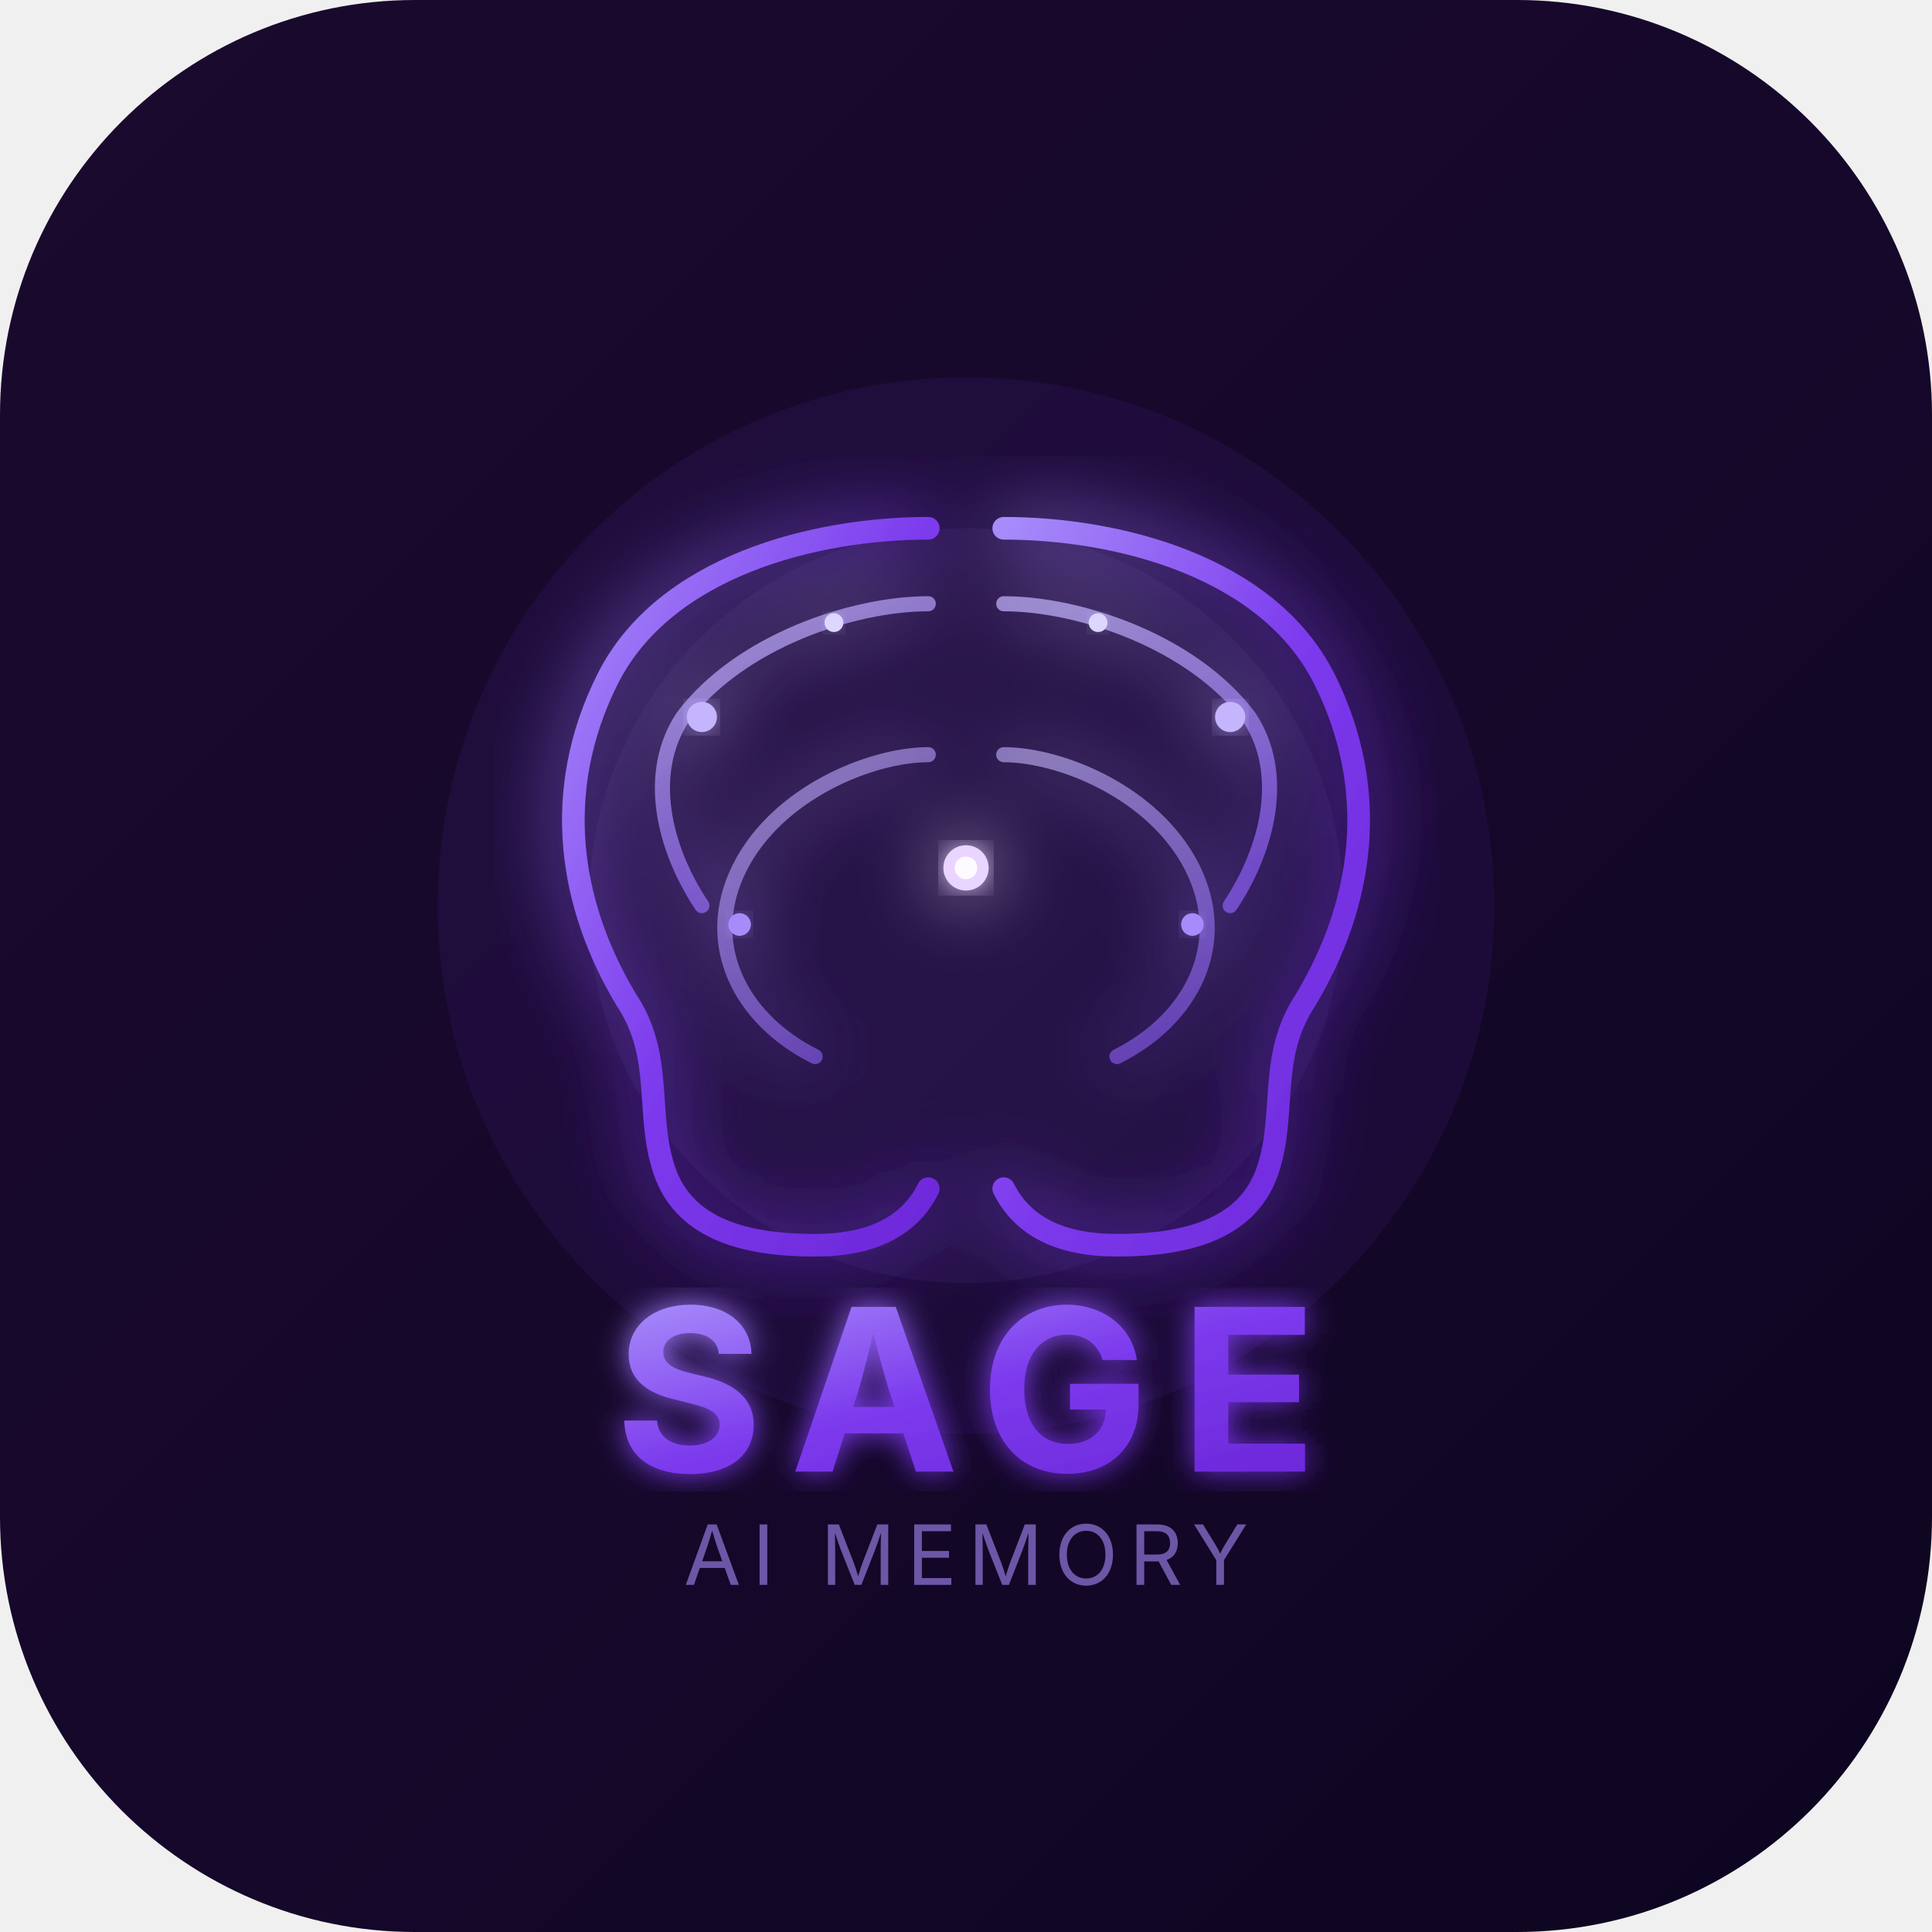
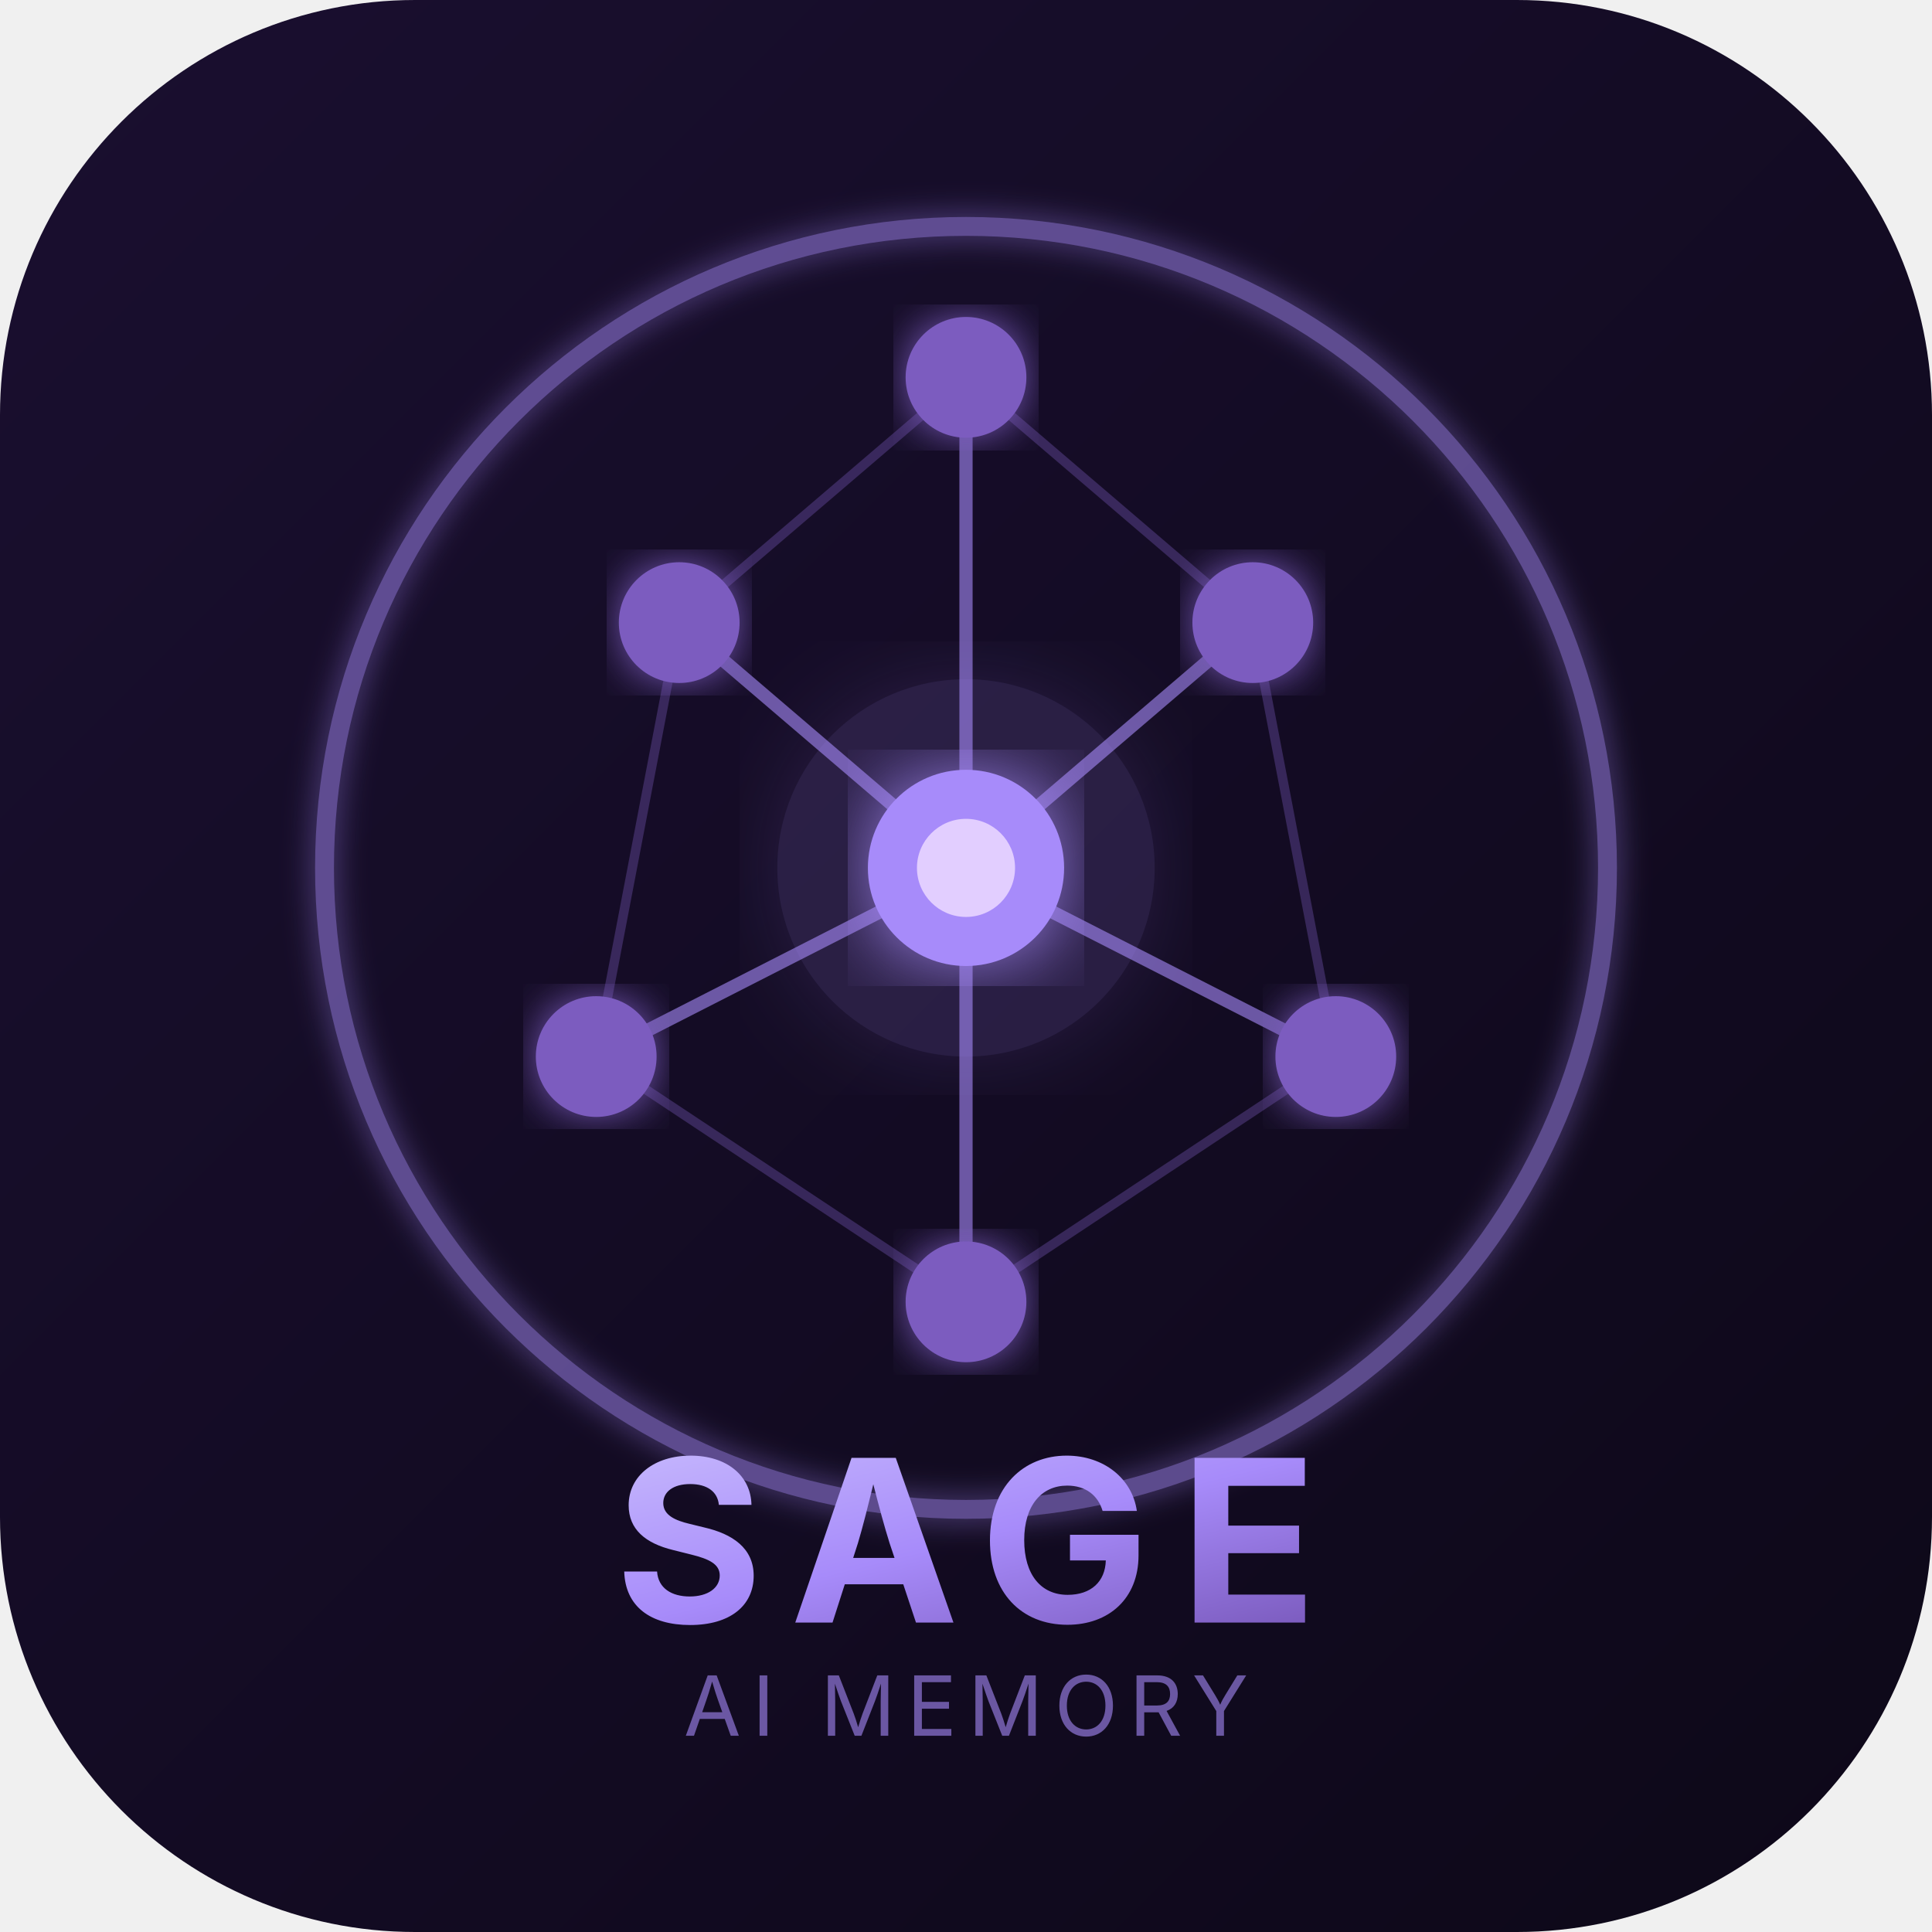
<svg xmlns="http://www.w3.org/2000/svg" viewBox="0 0 1024 1024">
  <defs>
    <linearGradient id="bg" x1="0%" y1="0%" x2="100%" y2="100%">
-       <stop offset="0%" style="stop-color:#1a0a2e" />
-       <stop offset="50%" style="stop-color:#16082b" />
-       <stop offset="100%" style="stop-color:#0d0520" />
+       <stop offset="0%" style="stop-color:#1a0f30" />
+       <stop offset="100%" style="stop-color:#0d0818" />
    </linearGradient>
    <linearGradient id="glow" x1="0%" y1="0%" x2="100%" y2="100%">
-       <stop offset="0%" style="stop-color:#a78bfa" />
-       <stop offset="50%" style="stop-color:#7c3aed" />
-       <stop offset="100%" style="stop-color:#6d28d9" />
+       <stop offset="0%" style="stop-color:#c4b5fd" />
+       <stop offset="50%" style="stop-color:#a78bfa" />
+       <stop offset="100%" style="stop-color:#7c5cbf" />
    </linearGradient>
-     <linearGradient id="innerGlow" x1="30%" y1="0%" x2="70%" y2="100%">
-       <stop offset="0%" style="stop-color:#c4b5fd" />
-       <stop offset="100%" style="stop-color:#8b5cf6" />
-     </linearGradient>
-     <filter id="softGlow">
-       <feGaussianBlur stdDeviation="8" result="blur" />
+     <filter id="nodeGlow">
+       <feGaussianBlur stdDeviation="12" result="blur" />
      <feMerge>
        <feMergeNode in="blur" />
        <feMergeNode in="SourceGraphic" />
      </feMerge>
    </filter>
-     <filter id="outerGlow">
-       <feGaussianBlur stdDeviation="20" result="blur" />
+     <filter id="centerGlow">
+       <feGaussianBlur stdDeviation="24" result="blur" />
+       <feMerge>
+         <feMergeNode in="blur" />
+         <feMergeNode in="SourceGraphic" />
+       </feMerge>
+     </filter>
+     <filter id="ringGlow">
+       <feGaussianBlur stdDeviation="8" result="blur" />
      <feMerge>
        <feMergeNode in="blur" />
        <feMergeNode in="SourceGraphic" />
      </feMerge>
    </filter>
  </defs>
  <rect width="1024" height="1024" rx="220" ry="220" fill="url(#bg)" />
-   <circle cx="512" cy="480" r="280" fill="#7c3aed" opacity="0.08" />
-   <circle cx="512" cy="480" r="200" fill="#a78bfa" opacity="0.06" />
-   <g transform="translate(512, 460)" filter="url(#outerGlow)">
-     <path d="M-20,-180 C-80,-180 -160,-160 -190,-100 C-220,-40 -210,20 -180,70              C-160,100 -170,130 -160,160 C-150,190 -120,200 -80,200              C-50,200 -30,190 -20,170" fill="none" stroke="url(#glow)" stroke-width="12" stroke-linecap="round" />
-     <path d="M-20,-140 C-60,-140 -120,-120 -150,-80 C-170,-50 -160,-10 -140,20" fill="none" stroke="url(#innerGlow)" stroke-width="8" stroke-linecap="round" opacity="0.7" />
-     <path d="M-20,-60 C-50,-60 -100,-40 -120,0 C-140,40 -120,80 -80,100" fill="none" stroke="url(#innerGlow)" stroke-width="8" stroke-linecap="round" opacity="0.6" />
-     <path d="M20,-180 C80,-180 160,-160 190,-100 C220,-40 210,20 180,70              C160,100 170,130 160,160 C150,190 120,200 80,200              C50,200 30,190 20,170" fill="none" stroke="url(#glow)" stroke-width="12" stroke-linecap="round" />
-     <path d="M20,-140 C60,-140 120,-120 150,-80 C170,-50 160,-10 140,20" fill="none" stroke="url(#innerGlow)" stroke-width="8" stroke-linecap="round" opacity="0.7" />
-     <path d="M20,-60 C50,-60 100,-40 120,0 C140,40 120,80 80,100" fill="none" stroke="url(#innerGlow)" stroke-width="8" stroke-linecap="round" opacity="0.6" />
-     <line x1="0" y1="-180" x2="0" y2="200" stroke="url(#glow)" stroke-width="6" opacity="0.3" />
-     <circle cx="-140" cy="-80" r="8" fill="#c4b5fd" filter="url(#softGlow)" />
-     <circle cx="-120" cy="30" r="6" fill="#a78bfa" filter="url(#softGlow)" />
-     <circle cx="-70" cy="-130" r="5" fill="#ddd6fe" filter="url(#softGlow)" />
-     <circle cx="140" cy="-80" r="8" fill="#c4b5fd" filter="url(#softGlow)" />
-     <circle cx="120" cy="30" r="6" fill="#a78bfa" filter="url(#softGlow)" />
-     <circle cx="70" cy="-130" r="5" fill="#ddd6fe" filter="url(#softGlow)" />
-     <circle cx="0" cy="0" r="12" fill="#e9d5ff" filter="url(#softGlow)" />
-     <circle cx="0" cy="0" r="6" fill="#ffffff" opacity="0.9" />
-   </g>
-   <text x="512" y="780" text-anchor="middle" font-family="'SF Pro Display', 'Helvetica Neue', 'Segoe UI', sans-serif" font-weight="700" font-size="120" letter-spacing="16" fill="url(#glow)" filter="url(#softGlow)">SAGE</text>
-   <text x="512" y="840" text-anchor="middle" font-family="'SF Pro Text', 'Helvetica Neue', 'Segoe UI', sans-serif" font-weight="400" font-size="44" letter-spacing="6" fill="#a78bfa" opacity="0.6">AI MEMORY</text>
+   <circle cx="512" cy="460" r="340" fill="none" stroke="#a78bfa" stroke-width="10" opacity="0.5" filter="url(#ringGlow)" />
+   <circle cx="512" cy="460" r="100" fill="#a78bfa" opacity="0.15" filter="url(#centerGlow)" />
+   <line x1="360" y1="330" x2="512" y2="200" stroke="#7c5cbf" stroke-width="5" opacity="0.35" stroke-linecap="round" />
+   <line x1="664" y1="330" x2="512" y2="200" stroke="#7c5cbf" stroke-width="5" opacity="0.35" stroke-linecap="round" />
+   <line x1="316" y1="560" x2="512" y2="690" stroke="#7c5cbf" stroke-width="5" opacity="0.35" stroke-linecap="round" />
+   <line x1="708" y1="560" x2="512" y2="690" stroke="#7c5cbf" stroke-width="5" opacity="0.35" stroke-linecap="round" />
+   <line x1="360" y1="330" x2="316" y2="560" stroke="#7c5cbf" stroke-width="5" opacity="0.35" stroke-linecap="round" />
+   <line x1="664" y1="330" x2="708" y2="560" stroke="#7c5cbf" stroke-width="5" opacity="0.35" stroke-linecap="round" />
+   <line x1="512" y1="460" x2="360" y2="330" stroke="#a78bfa" stroke-width="7" opacity="0.6" stroke-linecap="round" />
+   <line x1="512" y1="460" x2="664" y2="330" stroke="#a78bfa" stroke-width="7" opacity="0.6" stroke-linecap="round" />
+   <line x1="512" y1="460" x2="316" y2="560" stroke="#a78bfa" stroke-width="7" opacity="0.6" stroke-linecap="round" />
+   <line x1="512" y1="460" x2="708" y2="560" stroke="#a78bfa" stroke-width="7" opacity="0.6" stroke-linecap="round" />
+   <line x1="512" y1="460" x2="512" y2="200" stroke="#a78bfa" stroke-width="7" opacity="0.6" stroke-linecap="round" />
+   <line x1="512" y1="460" x2="512" y2="690" stroke="#a78bfa" stroke-width="7" opacity="0.6" stroke-linecap="round" />
+   <circle cx="360" cy="330" r="32" fill="#7c5cbf" filter="url(#nodeGlow)" />
+   <circle cx="664" cy="330" r="32" fill="#7c5cbf" filter="url(#nodeGlow)" />
+   <circle cx="316" cy="560" r="32" fill="#7c5cbf" filter="url(#nodeGlow)" />
+   <circle cx="708" cy="560" r="32" fill="#7c5cbf" filter="url(#nodeGlow)" />
+   <circle cx="512" cy="200" r="32" fill="#7c5cbf" filter="url(#nodeGlow)" />
+   <circle cx="512" cy="690" r="32" fill="#7c5cbf" filter="url(#nodeGlow)" />
+   <circle cx="512" cy="460" r="52" fill="#a78bfa" filter="url(#centerGlow)" />
+   <circle cx="512" cy="460" r="26" fill="#e9d5ff" opacity="0.9" />
+   <text x="512" y="860" text-anchor="middle" font-family="'SF Pro Display', 'Helvetica Neue', 'Segoe UI', sans-serif" font-weight="700" font-size="120" letter-spacing="16" fill="url(#glow)">SAGE</text>
+   <text x="512" y="920" text-anchor="middle" font-family="'SF Pro Text', 'Helvetica Neue', 'Segoe UI', sans-serif" font-weight="400" font-size="44" letter-spacing="6" fill="#a78bfa" opacity="0.6">AI MEMORY</text>
</svg>
